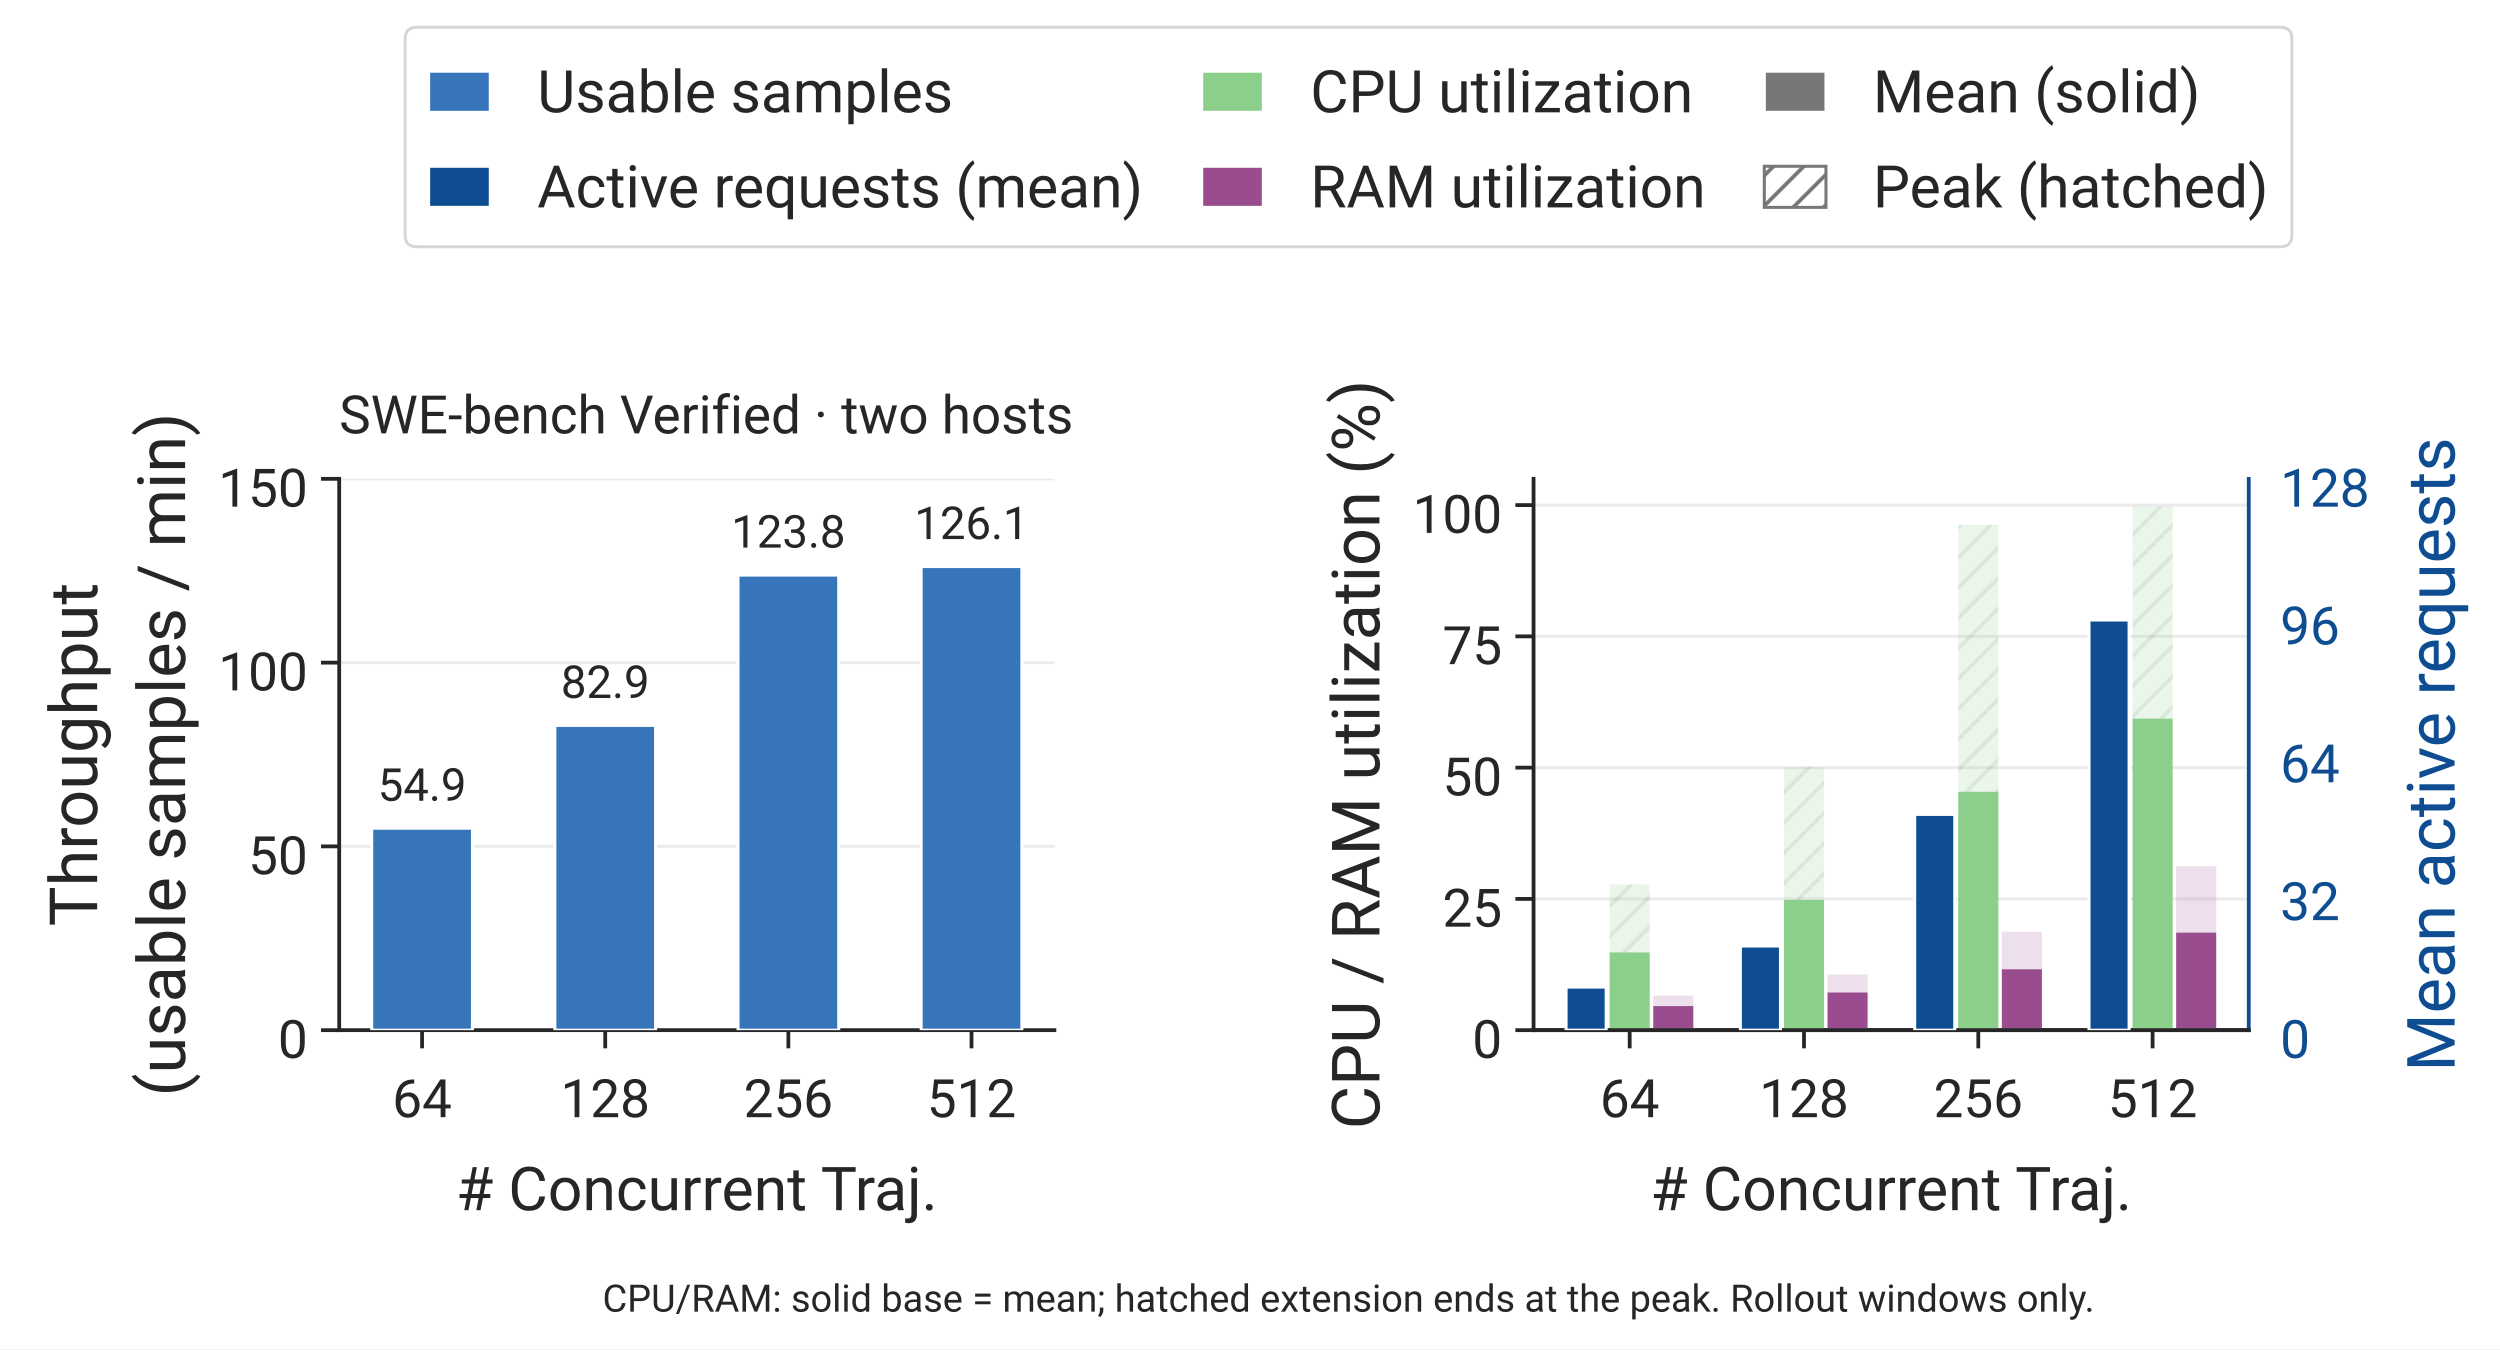
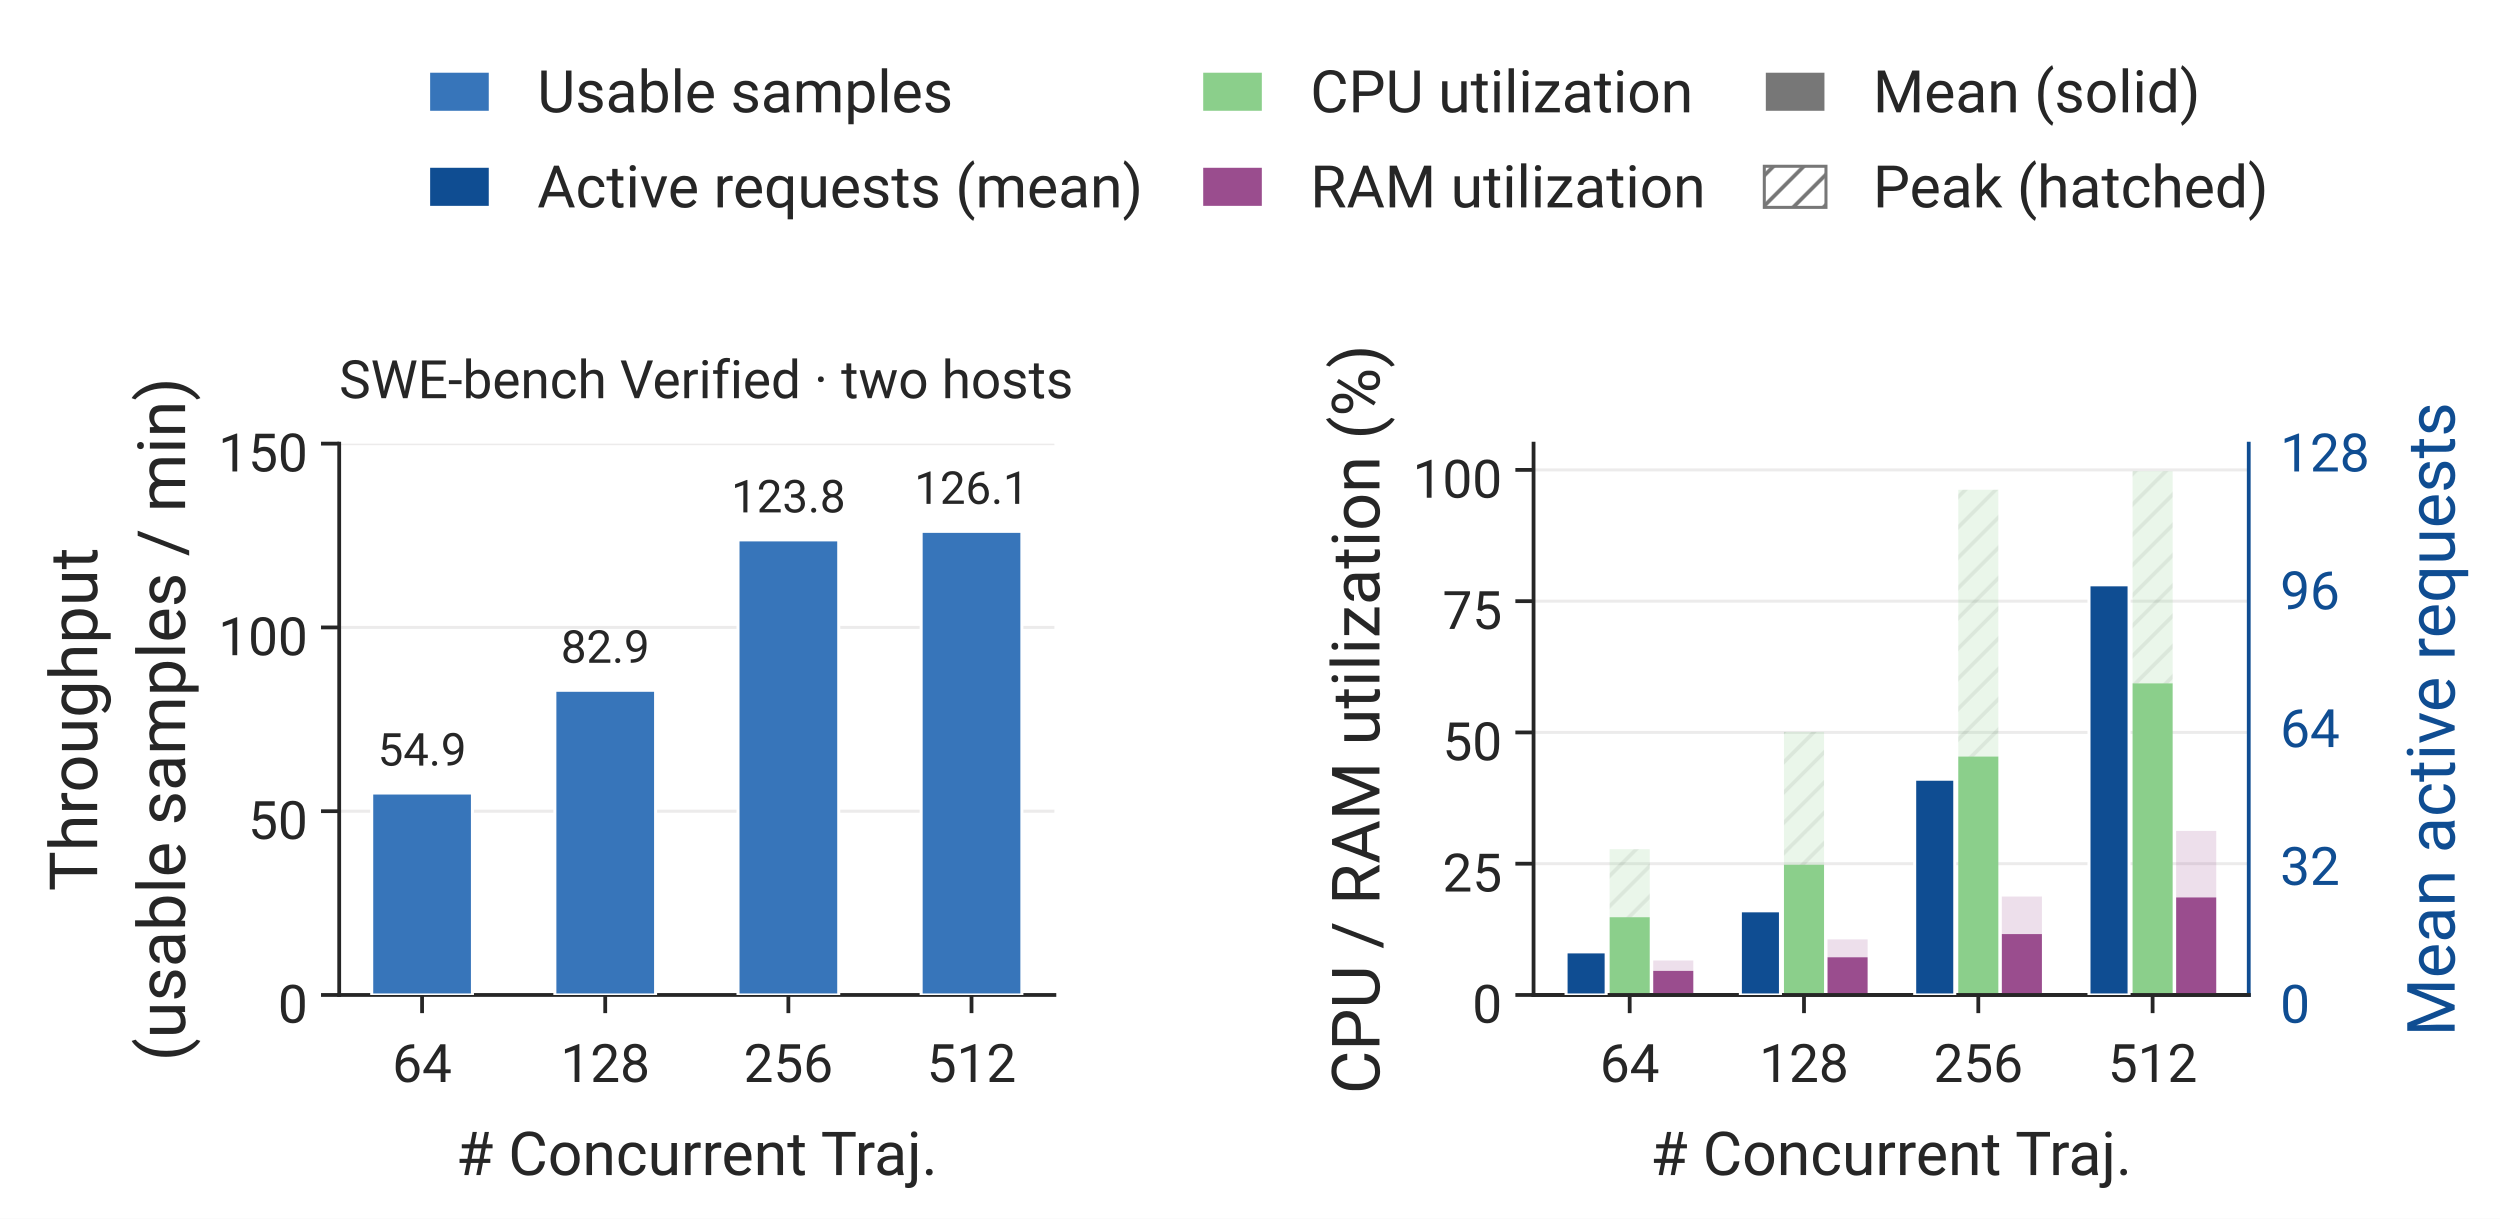
- <svg xmlns="http://www.w3.org/2000/svg" xmlns:xlink="http://www.w3.org/1999/xlink" width="659.846pt" height="356.112pt" viewBox="0 0 659.846 356.112" version="1.1">
+ <svg xmlns="http://www.w3.org/2000/svg" xmlns:xlink="http://www.w3.org/1999/xlink" width="659.846pt" height="321.675pt" viewBox="0 0 659.846 321.675" version="1.1">
  <defs>
    <style type="text/css">*{stroke-linejoin: round; stroke-linecap: butt}</style>
  </defs>
  <g id="figure_1">
    <g id="patch_1">
-       <path d="M 0 356.112  L 659.846 356.112  L 659.846 0  L 0 0  z " style="fill: #ffffff" />
+       <path d="M 0 321.675  L 659.846 321.675  L 659.846 0  L 0 0  z " style="fill: #ffffff" />
    </g>
    <g id="axes_1">
      <g id="patch_2">
-         <path d="M 89.529 271.898  L 278.293 271.898  L 278.293 126.386  L 89.529 126.386  z " style="fill: #ffffff" />
+         <path d="M 89.529 262.61  L 278.293 262.61  L 278.293 117.098  L 89.529 117.098  z " style="fill: #ffffff" />
      </g>
      <g id="matplotlib.axis_1">
        <g id="xtick_1">
          <g id="line2d_1">
            <defs>
-               <path id="mbd87e0dff6" d="M 0 0  L 0 4.8  " style="stroke: #262626" />
+               <path id="m75cd4b4759" d="M 0 0  L 0 4.8  " style="stroke: #262626" />
            </defs>
            <g>
-               <use xlink:href="#mbd87e0dff6" x="111.402" y="271.898" style="fill: #262626; stroke: #262626" />
+               <use xlink:href="#m75cd4b4759" x="111.402" y="262.61" style="fill: #262626; stroke: #262626" />
            </g>
          </g>
          <g id="text_1">
-             <text style="font-size: 14px; font-family: 'Roboto', 'DejaVu Sans'; text-anchor: middle; fill: #262626" x="111.402" y="294.868" transform="rotate(-0 111.4022 294.8679)">64</text>
+             <text style="font-size: 14px; font-family: 'Roboto', 'DejaVu Sans'; text-anchor: middle; fill: #262626" x="111.402" y="285.58" transform="rotate(-0 111.4022 285.5799)">64</text>
          </g>
        </g>
        <g id="xtick_2">
          <g id="line2d_2">
            <g>
-               <use xlink:href="#mbd87e0dff6" x="159.741" y="271.898" style="fill: #262626; stroke: #262626" />
+               <use xlink:href="#m75cd4b4759" x="159.741" y="262.61" style="fill: #262626; stroke: #262626" />
            </g>
          </g>
          <g id="text_2">
-             <text style="font-size: 14px; font-family: 'Roboto', 'DejaVu Sans'; text-anchor: middle; fill: #262626" x="159.741" y="294.868" transform="rotate(-0 159.7412 294.8679)">128</text>
+             <text style="font-size: 14px; font-family: 'Roboto', 'DejaVu Sans'; text-anchor: middle; fill: #262626" x="159.741" y="285.58" transform="rotate(-0 159.7412 285.5799)">128</text>
          </g>
        </g>
        <g id="xtick_3">
          <g id="line2d_3">
            <g>
-               <use xlink:href="#mbd87e0dff6" x="208.08" y="271.898" style="fill: #262626; stroke: #262626" />
+               <use xlink:href="#m75cd4b4759" x="208.08" y="262.61" style="fill: #262626; stroke: #262626" />
            </g>
          </g>
          <g id="text_3">
-             <text style="font-size: 14px; font-family: 'Roboto', 'DejaVu Sans'; text-anchor: middle; fill: #262626" x="208.08" y="294.868" transform="rotate(-0 208.0803 294.8679)">256</text>
+             <text style="font-size: 14px; font-family: 'Roboto', 'DejaVu Sans'; text-anchor: middle; fill: #262626" x="208.08" y="285.58" transform="rotate(-0 208.0803 285.5799)">256</text>
          </g>
        </g>
        <g id="xtick_4">
          <g id="line2d_4">
            <g>
-               <use xlink:href="#mbd87e0dff6" x="256.419" y="271.898" style="fill: #262626; stroke: #262626" />
+               <use xlink:href="#m75cd4b4759" x="256.419" y="262.61" style="fill: #262626; stroke: #262626" />
            </g>
          </g>
          <g id="text_4">
-             <text style="font-size: 14px; font-family: 'Roboto', 'DejaVu Sans'; text-anchor: middle; fill: #262626" x="256.419" y="294.868" transform="rotate(-0 256.4194 294.8679)">512</text>
+             <text style="font-size: 14px; font-family: 'Roboto', 'DejaVu Sans'; text-anchor: middle; fill: #262626" x="256.419" y="285.58" transform="rotate(-0 256.4194 285.5799)">512</text>
          </g>
        </g>
        <g id="text_5">
-           <text style="font-size: 16px; font-family: 'Roboto', 'DejaVu Sans'; text-anchor: middle; fill: #262626" x="183.911" y="319.427" transform="rotate(-0 183.9108 319.4275)"># Concurrent Traj.</text>
+           <text style="font-size: 16px; font-family: 'Roboto', 'DejaVu Sans'; text-anchor: middle; fill: #262626" x="183.911" y="310.139" transform="rotate(-0 183.9108 310.1395)"># Concurrent Traj.</text>
        </g>
      </g>
      <g id="matplotlib.axis_2">
        <g id="ytick_1">
          <g id="line2d_5">
-             <path d="M 89.529 271.898  L 278.293 271.898  " clip-path="url(#p543773dc01)" style="fill: none; stroke: #cfcece; stroke-opacity: 0.4; stroke-width: 0.8; stroke-linecap: round" />
+             <path d="M 89.529 262.61  L 278.293 262.61  " clip-path="url(#p9ea6c0f7a4)" style="fill: none; stroke: #cfcece; stroke-opacity: 0.4; stroke-width: 0.8; stroke-linecap: round" />
          </g>
          <g id="line2d_6">
            <defs>
-               <path id="mecfff3a196" d="M 0 0  L -4.8 0  " style="stroke: #262626" />
+               <path id="m1fce8aa517" d="M 0 0  L -4.8 0  " style="stroke: #262626" />
            </defs>
            <g>
-               <use xlink:href="#mecfff3a196" x="89.529" y="271.898" style="fill: #262626; stroke: #262626" />
+               <use xlink:href="#m1fce8aa517" x="89.529" y="262.61" style="fill: #262626; stroke: #262626" />
            </g>
          </g>
          <g id="text_6">
-             <text style="font-size: 14px; font-family: 'Roboto', 'DejaVu Sans'; text-anchor: end; fill: #262626" x="81.229" y="279.233" transform="rotate(-0 81.22875 279.233)">0</text>
+             <text style="font-size: 14px; font-family: 'Roboto', 'DejaVu Sans'; text-anchor: end; fill: #262626" x="81.229" y="269.945" transform="rotate(-0 81.22875 269.945)">0</text>
          </g>
        </g>
        <g id="ytick_2">
          <g id="line2d_7">
-             <path d="M 89.529 223.394  L 278.293 223.394  " clip-path="url(#p543773dc01)" style="fill: none; stroke: #cfcece; stroke-opacity: 0.4; stroke-width: 0.8; stroke-linecap: round" />
+             <path d="M 89.529 214.106  L 278.293 214.106  " clip-path="url(#p9ea6c0f7a4)" style="fill: none; stroke: #cfcece; stroke-opacity: 0.4; stroke-width: 0.8; stroke-linecap: round" />
          </g>
          <g id="line2d_8">
            <g>
-               <use xlink:href="#mecfff3a196" x="89.529" y="223.394" style="fill: #262626; stroke: #262626" />
+               <use xlink:href="#m1fce8aa517" x="89.529" y="214.106" style="fill: #262626; stroke: #262626" />
            </g>
          </g>
          <g id="text_7">
-             <text style="font-size: 14px; font-family: 'Roboto', 'DejaVu Sans'; text-anchor: end; fill: #262626" x="81.229" y="230.729" transform="rotate(-0 81.22875 230.729)">50</text>
+             <text style="font-size: 14px; font-family: 'Roboto', 'DejaVu Sans'; text-anchor: end; fill: #262626" x="81.229" y="221.441" transform="rotate(-0 81.22875 221.441)">50</text>
          </g>
        </g>
        <g id="ytick_3">
          <g id="line2d_9">
-             <path d="M 89.529 174.89  L 278.293 174.89  " clip-path="url(#p543773dc01)" style="fill: none; stroke: #cfcece; stroke-opacity: 0.4; stroke-width: 0.8; stroke-linecap: round" />
+             <path d="M 89.529 165.602  L 278.293 165.602  " clip-path="url(#p9ea6c0f7a4)" style="fill: none; stroke: #cfcece; stroke-opacity: 0.4; stroke-width: 0.8; stroke-linecap: round" />
          </g>
          <g id="line2d_10">
            <g>
-               <use xlink:href="#mecfff3a196" x="89.529" y="174.89" style="fill: #262626; stroke: #262626" />
+               <use xlink:href="#m1fce8aa517" x="89.529" y="165.602" style="fill: #262626; stroke: #262626" />
            </g>
          </g>
          <g id="text_8">
-             <text style="font-size: 14px; font-family: 'Roboto', 'DejaVu Sans'; text-anchor: end; fill: #262626" x="81.229" y="182.225" transform="rotate(-0 81.22875 182.225)">100</text>
+             <text style="font-size: 14px; font-family: 'Roboto', 'DejaVu Sans'; text-anchor: end; fill: #262626" x="81.229" y="172.937" transform="rotate(-0 81.22875 172.937)">100</text>
          </g>
        </g>
        <g id="ytick_4">
          <g id="line2d_11">
-             <path d="M 89.529 126.386  L 278.293 126.386  " clip-path="url(#p543773dc01)" style="fill: none; stroke: #cfcece; stroke-opacity: 0.4; stroke-width: 0.8; stroke-linecap: round" />
+             <path d="M 89.529 117.098  L 278.293 117.098  " clip-path="url(#p9ea6c0f7a4)" style="fill: none; stroke: #cfcece; stroke-opacity: 0.4; stroke-width: 0.8; stroke-linecap: round" />
          </g>
          <g id="line2d_12">
            <g>
-               <use xlink:href="#mecfff3a196" x="89.529" y="126.386" style="fill: #262626; stroke: #262626" />
+               <use xlink:href="#m1fce8aa517" x="89.529" y="117.098" style="fill: #262626; stroke: #262626" />
            </g>
          </g>
          <g id="text_9">
-             <text style="font-size: 14px; font-family: 'Roboto', 'DejaVu Sans'; text-anchor: end; fill: #262626" x="81.229" y="133.721" transform="rotate(-0 81.22875 133.721)">150</text>
+             <text style="font-size: 14px; font-family: 'Roboto', 'DejaVu Sans'; text-anchor: end; fill: #262626" x="81.229" y="124.433" transform="rotate(-0 81.22875 124.433)">150</text>
          </g>
        </g>
        <g id="text_10">
-           <text style="font-size: 17.6px; font-family: 'Roboto', 'DejaVu Sans'; fill: #262626" transform="translate(25.64219 244.4675) rotate(-90)">Throughput</text>
-           <text style="font-size: 17.6px; font-family: 'Roboto', 'DejaVu Sans'; fill: #262626" transform="translate(48.85391 289.3791) rotate(-90)">(usable samples / min)</text>
+           <text style="font-size: 17.6px; font-family: 'Roboto', 'DejaVu Sans'; fill: #262626" transform="translate(25.64219 235.1795) rotate(-90)">Throughput</text>
+           <text style="font-size: 17.6px; font-family: 'Roboto', 'DejaVu Sans'; fill: #262626" transform="translate(48.85391 280.0911) rotate(-90)">(usable samples / min)</text>
        </g>
      </g>
      <g id="patch_3">
-         <path d="M 89.529 271.898  L 89.529 126.386  " style="fill: none; stroke: #262626; stroke-linejoin: miter; stroke-linecap: square" />
+         <path d="M 89.529 262.61  L 89.529 117.098  " style="fill: none; stroke: #262626; stroke-linejoin: miter; stroke-linecap: square" />
      </g>
      <g id="patch_4">
-         <path d="M 89.529 271.898  L 278.293 271.898  " style="fill: none; stroke: #262626; stroke-linejoin: miter; stroke-linecap: square" />
+         <path d="M 89.529 262.61  L 278.293 262.61  " style="fill: none; stroke: #262626; stroke-linejoin: miter; stroke-linecap: square" />
      </g>
      <g id="patch_5">
-         <path d="M 98.109 271.898  L 124.695 271.898  L 124.695 218.605  L 98.109 218.605  z " clip-path="url(#p543773dc01)" style="fill: #3775ba; stroke: #ffffff; stroke-width: 0.8; stroke-linejoin: miter" />
+         <path d="M 98.109 262.61  L 124.695 262.61  L 124.695 209.317  L 98.109 209.317  z " clip-path="url(#p9ea6c0f7a4)" style="fill: #3775ba; stroke: #ffffff; stroke-width: 0.8; stroke-linejoin: miter" />
      </g>
      <g id="patch_6">
-         <path d="M 146.448 271.898  L 173.034 271.898  L 173.034 191.473  L 146.448 191.473  z " clip-path="url(#p543773dc01)" style="fill: #3775ba; stroke: #ffffff; stroke-width: 0.8; stroke-linejoin: miter" />
+         <path d="M 146.448 262.61  L 173.034 262.61  L 173.034 182.185  L 146.448 182.185  z " clip-path="url(#p9ea6c0f7a4)" style="fill: #3775ba; stroke: #ffffff; stroke-width: 0.8; stroke-linejoin: miter" />
      </g>
      <g id="patch_7">
-         <path d="M 194.787 271.898  L 221.374 271.898  L 221.374 151.788  L 194.787 151.788  z " clip-path="url(#p543773dc01)" style="fill: #3775ba; stroke: #ffffff; stroke-width: 0.8; stroke-linejoin: miter" />
+         <path d="M 194.787 262.61  L 221.374 262.61  L 221.374 142.5  L 194.787 142.5  z " clip-path="url(#p9ea6c0f7a4)" style="fill: #3775ba; stroke: #ffffff; stroke-width: 0.8; stroke-linejoin: miter" />
      </g>
      <g id="patch_8">
-         <path d="M 243.126 271.898  L 269.713 271.898  L 269.713 149.536  L 243.126 149.536  z " clip-path="url(#p543773dc01)" style="fill: #3775ba; stroke: #ffffff; stroke-width: 0.8; stroke-linejoin: miter" />
+         <path d="M 243.126 262.61  L 269.713 262.61  L 269.713 140.248  L 243.126 140.248  z " clip-path="url(#p9ea6c0f7a4)" style="fill: #3775ba; stroke: #ffffff; stroke-width: 0.8; stroke-linejoin: miter" />
      </g>
      <g id="text_11">
-         <text style="font-size: 12px; font-family: 'Roboto', 'DejaVu Sans'; text-anchor: middle; fill: #262626" x="111.402" y="211.353" transform="rotate(-0 111.4022 211.3532)">54.9</text>
+         <text style="font-size: 12px; font-family: 'Roboto', 'DejaVu Sans'; text-anchor: middle; fill: #262626" x="111.402" y="202.065" transform="rotate(-0 111.4022 202.0652)">54.9</text>
      </g>
      <g id="text_12">
-         <text style="font-size: 12px; font-family: 'Roboto', 'DejaVu Sans'; text-anchor: middle; fill: #262626" x="159.741" y="184.221" transform="rotate(-0 159.7412 184.2214)">82.9</text>
+         <text style="font-size: 12px; font-family: 'Roboto', 'DejaVu Sans'; text-anchor: middle; fill: #262626" x="159.741" y="174.933" transform="rotate(-0 159.7412 174.9334)">82.9</text>
      </g>
      <g id="text_13">
-         <text style="font-size: 12px; font-family: 'Roboto', 'DejaVu Sans'; text-anchor: middle; fill: #262626" x="208.08" y="144.536" transform="rotate(-0 208.0803 144.5363)">123.8</text>
+         <text style="font-size: 12px; font-family: 'Roboto', 'DejaVu Sans'; text-anchor: middle; fill: #262626" x="208.08" y="135.248" transform="rotate(-0 208.0803 135.2483)">123.8</text>
      </g>
      <g id="text_14">
-         <text style="font-size: 12px; font-family: 'Roboto', 'DejaVu Sans'; text-anchor: middle; fill: #262626" x="256.419" y="142.284" transform="rotate(-0 256.4194 142.2836)">126.1</text>
+         <text style="font-size: 12px; font-family: 'Roboto', 'DejaVu Sans'; text-anchor: middle; fill: #262626" x="256.419" y="132.996" transform="rotate(-0 256.4194 132.9956)">126.1</text>
      </g>
      <g id="text_15">
-         <text style="font-size: 14px; font-family: 'Roboto', 'DejaVu Sans'; text-anchor: start; fill: #262626" x="89.529" y="114.386" transform="rotate(-0 89.52875 114.386)">SWE-bench Verified · two hosts</text>
+         <text style="font-size: 14px; font-family: 'Roboto', 'DejaVu Sans'; text-anchor: start; fill: #262626" x="89.529" y="105.098" transform="rotate(-0 89.52875 105.098)">SWE-bench Verified · two hosts</text>
      </g>
    </g>
    <g id="axes_2">
      <g id="patch_9">
-         <path d="M 404.765 271.898  L 593.529 271.898  L 593.529 126.386  L 404.765 126.386  z " style="fill: #ffffff" />
+         <path d="M 404.765 262.61  L 593.529 262.61  L 593.529 117.098  L 404.765 117.098  z " style="fill: #ffffff" />
      </g>
      <g id="matplotlib.axis_3">
        <g id="xtick_5">
          <g id="line2d_13">
            <g>
-               <use xlink:href="#mbd87e0dff6" x="430.137" y="271.898" style="fill: #262626; stroke: #262626" />
+               <use xlink:href="#m75cd4b4759" x="430.137" y="262.61" style="fill: #262626; stroke: #262626" />
            </g>
          </g>
          <g id="text_16">
-             <text style="font-size: 14px; font-family: 'Roboto', 'DejaVu Sans'; text-anchor: middle; fill: #262626" x="430.137" y="294.868" transform="rotate(-0 430.1372 294.8679)">64</text>
+             <text style="font-size: 14px; font-family: 'Roboto', 'DejaVu Sans'; text-anchor: middle; fill: #262626" x="430.137" y="285.58" transform="rotate(-0 430.1372 285.5799)">64</text>
          </g>
        </g>
        <g id="xtick_6">
          <g id="line2d_14">
            <g>
-               <use xlink:href="#mbd87e0dff6" x="476.144" y="271.898" style="fill: #262626; stroke: #262626" />
+               <use xlink:href="#m75cd4b4759" x="476.144" y="262.61" style="fill: #262626; stroke: #262626" />
            </g>
          </g>
          <g id="text_17">
-             <text style="font-size: 14px; font-family: 'Roboto', 'DejaVu Sans'; text-anchor: middle; fill: #262626" x="476.144" y="294.868" transform="rotate(-0 476.1436 294.8679)">128</text>
+             <text style="font-size: 14px; font-family: 'Roboto', 'DejaVu Sans'; text-anchor: middle; fill: #262626" x="476.144" y="285.58" transform="rotate(-0 476.1436 285.5799)">128</text>
          </g>
        </g>
        <g id="xtick_7">
          <g id="line2d_15">
            <g>
-               <use xlink:href="#mbd87e0dff6" x="522.15" y="271.898" style="fill: #262626; stroke: #262626" />
+               <use xlink:href="#m75cd4b4759" x="522.15" y="262.61" style="fill: #262626; stroke: #262626" />
            </g>
          </g>
          <g id="text_18">
-             <text style="font-size: 14px; font-family: 'Roboto', 'DejaVu Sans'; text-anchor: middle; fill: #262626" x="522.15" y="294.868" transform="rotate(-0 522.1499 294.8679)">256</text>
+             <text style="font-size: 14px; font-family: 'Roboto', 'DejaVu Sans'; text-anchor: middle; fill: #262626" x="522.15" y="285.58" transform="rotate(-0 522.1499 285.5799)">256</text>
          </g>
        </g>
        <g id="xtick_8">
          <g id="line2d_16">
            <g>
-               <use xlink:href="#mbd87e0dff6" x="568.156" y="271.898" style="fill: #262626; stroke: #262626" />
+               <use xlink:href="#m75cd4b4759" x="568.156" y="262.61" style="fill: #262626; stroke: #262626" />
            </g>
          </g>
          <g id="text_19">
-             <text style="font-size: 14px; font-family: 'Roboto', 'DejaVu Sans'; text-anchor: middle; fill: #262626" x="568.156" y="294.868" transform="rotate(-0 568.1562 294.8679)">512</text>
+             <text style="font-size: 14px; font-family: 'Roboto', 'DejaVu Sans'; text-anchor: middle; fill: #262626" x="568.156" y="285.58" transform="rotate(-0 568.1562 285.5799)">512</text>
          </g>
        </g>
        <g id="text_20">
-           <text style="font-size: 16px; font-family: 'Roboto', 'DejaVu Sans'; text-anchor: middle; fill: #262626" x="499.147" y="319.427" transform="rotate(-0 499.1467 319.4275)"># Concurrent Traj.</text>
+           <text style="font-size: 16px; font-family: 'Roboto', 'DejaVu Sans'; text-anchor: middle; fill: #262626" x="499.147" y="310.139" transform="rotate(-0 499.1467 310.1395)"># Concurrent Traj.</text>
        </g>
      </g>
      <g id="matplotlib.axis_4">
        <g id="ytick_5">
          <g id="line2d_17">
-             <path d="M 404.765 271.898  L 593.529 271.898  " clip-path="url(#pfa2126d41a)" style="fill: none; stroke: #cfcece; stroke-opacity: 0.4; stroke-width: 0.8; stroke-linecap: round" />
+             <path d="M 404.765 262.61  L 593.529 262.61  " clip-path="url(#pf96ff425fa)" style="fill: none; stroke: #cfcece; stroke-opacity: 0.4; stroke-width: 0.8; stroke-linecap: round" />
          </g>
          <g id="line2d_18">
            <g>
-               <use xlink:href="#mecfff3a196" x="404.765" y="271.898" style="fill: #262626; stroke: #262626" />
+               <use xlink:href="#m1fce8aa517" x="404.765" y="262.61" style="fill: #262626; stroke: #262626" />
            </g>
          </g>
          <g id="text_21">
-             <text style="font-size: 14px; font-family: 'Roboto', 'DejaVu Sans'; text-anchor: end; fill: #262626" x="396.465" y="279.233" transform="rotate(-0 396.4647 279.233)">0</text>
+             <text style="font-size: 14px; font-family: 'Roboto', 'DejaVu Sans'; text-anchor: end; fill: #262626" x="396.465" y="269.945" transform="rotate(-0 396.4647 269.945)">0</text>
          </g>
        </g>
        <g id="ytick_6">
          <g id="line2d_19">
-             <path d="M 404.765 237.252  L 593.529 237.252  " clip-path="url(#pfa2126d41a)" style="fill: none; stroke: #cfcece; stroke-opacity: 0.4; stroke-width: 0.8; stroke-linecap: round" />
+             <path d="M 404.765 227.964  L 593.529 227.964  " clip-path="url(#pf96ff425fa)" style="fill: none; stroke: #cfcece; stroke-opacity: 0.4; stroke-width: 0.8; stroke-linecap: round" />
          </g>
          <g id="line2d_20">
            <g>
-               <use xlink:href="#mecfff3a196" x="404.765" y="237.252" style="fill: #262626; stroke: #262626" />
+               <use xlink:href="#m1fce8aa517" x="404.765" y="227.964" style="fill: #262626; stroke: #262626" />
            </g>
          </g>
          <g id="text_22">
-             <text style="font-size: 14px; font-family: 'Roboto', 'DejaVu Sans'; text-anchor: end; fill: #262626" x="396.465" y="244.587" transform="rotate(-0 396.4647 244.5872)">25</text>
+             <text style="font-size: 14px; font-family: 'Roboto', 'DejaVu Sans'; text-anchor: end; fill: #262626" x="396.465" y="235.299" transform="rotate(-0 396.4647 235.2992)">25</text>
          </g>
        </g>
        <g id="ytick_7">
          <g id="line2d_21">
-             <path d="M 404.765 202.607  L 593.529 202.607  " clip-path="url(#pfa2126d41a)" style="fill: none; stroke: #cfcece; stroke-opacity: 0.4; stroke-width: 0.8; stroke-linecap: round" />
+             <path d="M 404.765 193.319  L 593.529 193.319  " clip-path="url(#pf96ff425fa)" style="fill: none; stroke: #cfcece; stroke-opacity: 0.4; stroke-width: 0.8; stroke-linecap: round" />
          </g>
          <g id="line2d_22">
            <g>
-               <use xlink:href="#mecfff3a196" x="404.765" y="202.607" style="fill: #262626; stroke: #262626" />
+               <use xlink:href="#m1fce8aa517" x="404.765" y="193.319" style="fill: #262626; stroke: #262626" />
            </g>
          </g>
          <g id="text_23">
-             <text style="font-size: 14px; font-family: 'Roboto', 'DejaVu Sans'; text-anchor: end; fill: #262626" x="396.465" y="209.942" transform="rotate(-0 396.4647 209.9415)">50</text>
+             <text style="font-size: 14px; font-family: 'Roboto', 'DejaVu Sans'; text-anchor: end; fill: #262626" x="396.465" y="200.654" transform="rotate(-0 396.4647 200.6535)">50</text>
          </g>
        </g>
        <g id="ytick_8">
          <g id="line2d_23">
-             <path d="M 404.765 167.961  L 593.529 167.961  " clip-path="url(#pfa2126d41a)" style="fill: none; stroke: #cfcece; stroke-opacity: 0.4; stroke-width: 0.8; stroke-linecap: round" />
+             <path d="M 404.765 158.673  L 593.529 158.673  " clip-path="url(#pf96ff425fa)" style="fill: none; stroke: #cfcece; stroke-opacity: 0.4; stroke-width: 0.8; stroke-linecap: round" />
          </g>
          <g id="line2d_24">
            <g>
-               <use xlink:href="#mecfff3a196" x="404.765" y="167.961" style="fill: #262626; stroke: #262626" />
+               <use xlink:href="#m1fce8aa517" x="404.765" y="158.673" style="fill: #262626; stroke: #262626" />
            </g>
          </g>
          <g id="text_24">
-             <text style="font-size: 14px; font-family: 'Roboto', 'DejaVu Sans'; text-anchor: end; fill: #262626" x="396.465" y="175.296" transform="rotate(-0 396.4647 175.2958)">75</text>
+             <text style="font-size: 14px; font-family: 'Roboto', 'DejaVu Sans'; text-anchor: end; fill: #262626" x="396.465" y="166.008" transform="rotate(-0 396.4647 166.0078)">75</text>
          </g>
        </g>
        <g id="ytick_9">
          <g id="line2d_25">
-             <path d="M 404.765 133.315  L 593.529 133.315  " clip-path="url(#pfa2126d41a)" style="fill: none; stroke: #cfcece; stroke-opacity: 0.4; stroke-width: 0.8; stroke-linecap: round" />
+             <path d="M 404.765 124.027  L 593.529 124.027  " clip-path="url(#pf96ff425fa)" style="fill: none; stroke: #cfcece; stroke-opacity: 0.4; stroke-width: 0.8; stroke-linecap: round" />
          </g>
          <g id="line2d_26">
            <g>
-               <use xlink:href="#mecfff3a196" x="404.765" y="133.315" style="fill: #262626; stroke: #262626" />
+               <use xlink:href="#m1fce8aa517" x="404.765" y="124.027" style="fill: #262626; stroke: #262626" />
            </g>
          </g>
          <g id="text_25">
-             <text style="font-size: 14px; font-family: 'Roboto', 'DejaVu Sans'; text-anchor: end; fill: #262626" x="396.465" y="140.65" transform="rotate(-0 396.4647 140.6501)">100</text>
+             <text style="font-size: 14px; font-family: 'Roboto', 'DejaVu Sans'; text-anchor: end; fill: #262626" x="396.465" y="131.362" transform="rotate(-0 396.4647 131.3621)">100</text>
          </g>
        </g>
        <g id="text_26">
-           <text style="font-size: 17.6px; font-family: 'Roboto', 'DejaVu Sans'; text-anchor: middle; fill: #262626" x="364.09" y="199.142" transform="rotate(-90 364.0899 199.142)">CPU / RAM utilization (%)</text>
+           <text style="font-size: 17.6px; font-family: 'Roboto', 'DejaVu Sans'; text-anchor: middle; fill: #262626" x="364.09" y="189.854" transform="rotate(-90 364.0899 189.854)">CPU / RAM utilization (%)</text>
        </g>
      </g>
      <g id="patch_10">
-         <path d="M 404.765 271.898  L 404.765 126.386  " style="fill: none; stroke: #262626; stroke-linejoin: miter; stroke-linecap: square" />
+         <path d="M 404.765 262.61  L 404.765 117.098  " style="fill: none; stroke: #262626; stroke-linejoin: miter; stroke-linecap: square" />
      </g>
      <g id="patch_11">
-         <path d="M 404.765 271.898  L 593.529 271.898  " style="fill: none; stroke: #262626; stroke-linejoin: miter; stroke-linecap: square" />
+         <path d="M 404.765 262.61  L 593.529 262.61  " style="fill: none; stroke: #262626; stroke-linejoin: miter; stroke-linecap: square" />
      </g>
      <g id="patch_12">
-         <path d="M 424.846 271.898  L 435.428 271.898  L 435.428 251.377  L 424.846 251.377  z " clip-path="url(#pfa2126d41a)" style="fill: #8bcf8b" />
+         <path d="M 424.846 262.61  L 435.428 262.61  L 435.428 242.089  L 424.846 242.089  z " clip-path="url(#pf96ff425fa)" style="fill: #8bcf8b" />
      </g>
      <g id="patch_13">
-         <path d="M 470.853 271.898  L 481.434 271.898  L 481.434 237.531  L 470.853 237.531  z " clip-path="url(#pfa2126d41a)" style="fill: #8bcf8b" />
+         <path d="M 470.853 262.61  L 481.434 262.61  L 481.434 228.243  L 470.853 228.243  z " clip-path="url(#pf96ff425fa)" style="fill: #8bcf8b" />
      </g>
      <g id="patch_14">
-         <path d="M 516.859 271.898  L 527.441 271.898  L 527.441 208.961  L 516.859 208.961  z " clip-path="url(#pfa2126d41a)" style="fill: #8bcf8b" />
+         <path d="M 516.859 262.61  L 527.441 262.61  L 527.441 199.673  L 516.859 199.673  z " clip-path="url(#pf96ff425fa)" style="fill: #8bcf8b" />
      </g>
      <g id="patch_15">
-         <path d="M 562.866 271.898  L 573.447 271.898  L 573.447 189.64  L 562.866 189.64  z " clip-path="url(#pfa2126d41a)" style="fill: #8bcf8b" />
+         <path d="M 562.866 262.61  L 573.447 262.61  L 573.447 180.352  L 562.866 180.352  z " clip-path="url(#pf96ff425fa)" style="fill: #8bcf8b" />
      </g>
      <g id="patch_16">
-         <path d="M 424.846 251.377  L 435.428 251.377  L 435.428 233.433  L 424.846 233.433  z " clip-path="url(#pfa2126d41a)" style="fill: url(#h1859cbd509); fill-opacity: 0.18" />
+         <path d="M 424.846 242.089  L 435.428 242.089  L 435.428 224.145  L 424.846 224.145  z " clip-path="url(#pf96ff425fa)" style="fill: url(#h319e1cb6c1); fill-opacity: 0.18" />
      </g>
      <g id="patch_17">
-         <path d="M 470.853 237.531  L 481.434 237.531  L 481.434 202.475  L 470.853 202.475  z " clip-path="url(#pfa2126d41a)" style="fill: url(#h1859cbd509); fill-opacity: 0.18" />
+         <path d="M 470.853 228.243  L 481.434 228.243  L 481.434 193.187  L 470.853 193.187  z " clip-path="url(#pf96ff425fa)" style="fill: url(#h319e1cb6c1); fill-opacity: 0.18" />
      </g>
      <g id="patch_18">
-         <path d="M 516.859 208.961  L 527.441 208.961  L 527.441 138.553  L 516.859 138.553  z " clip-path="url(#pfa2126d41a)" style="fill: url(#h1859cbd509); fill-opacity: 0.18" />
+         <path d="M 516.859 199.673  L 527.441 199.673  L 527.441 129.265  L 516.859 129.265  z " clip-path="url(#pf96ff425fa)" style="fill: url(#h319e1cb6c1); fill-opacity: 0.18" />
      </g>
      <g id="patch_19">
-         <path d="M 562.866 189.64  L 573.447 189.64  L 573.447 133.656  L 562.866 133.656  z " clip-path="url(#pfa2126d41a)" style="fill: url(#h1859cbd509); fill-opacity: 0.18" />
+         <path d="M 562.866 180.352  L 573.447 180.352  L 573.447 124.368  L 562.866 124.368  z " clip-path="url(#pf96ff425fa)" style="fill: url(#h319e1cb6c1); fill-opacity: 0.18" />
      </g>
      <g id="patch_20">
-         <path d="M 436.348 271.898  L 446.93 271.898  L 446.93 265.538  L 436.348 265.538  z " clip-path="url(#pfa2126d41a)" style="fill: #9a4d8e" />
+         <path d="M 436.348 262.61  L 446.93 262.61  L 446.93 256.25  L 436.348 256.25  z " clip-path="url(#pf96ff425fa)" style="fill: #9a4d8e" />
      </g>
      <g id="patch_21">
-         <path d="M 482.354 271.898  L 492.936 271.898  L 492.936 261.954  L 482.354 261.954  z " clip-path="url(#pfa2126d41a)" style="fill: #9a4d8e" />
+         <path d="M 482.354 262.61  L 492.936 262.61  L 492.936 252.666  L 482.354 252.666  z " clip-path="url(#pf96ff425fa)" style="fill: #9a4d8e" />
      </g>
      <g id="patch_22">
-         <path d="M 528.361 271.898  L 538.942 271.898  L 538.942 255.826  L 528.361 255.826  z " clip-path="url(#pfa2126d41a)" style="fill: #9a4d8e" />
+         <path d="M 528.361 262.61  L 538.942 262.61  L 538.942 246.538  L 528.361 246.538  z " clip-path="url(#pf96ff425fa)" style="fill: #9a4d8e" />
      </g>
      <g id="patch_23">
-         <path d="M 574.367 271.898  L 584.949 271.898  L 584.949 246.141  L 574.367 246.141  z " clip-path="url(#pfa2126d41a)" style="fill: #9a4d8e" />
+         <path d="M 574.367 262.61  L 584.949 262.61  L 584.949 236.853  L 574.367 236.853  z " clip-path="url(#pf96ff425fa)" style="fill: #9a4d8e" />
      </g>
      <g id="patch_24">
-         <path d="M 436.348 265.538  L 446.93 265.538  L 446.93 262.799  L 436.348 262.799  z " clip-path="url(#pfa2126d41a)" style="fill: url(#h730cf24ae9); fill-opacity: 0.18" />
+         <path d="M 436.348 256.25  L 446.93 256.25  L 446.93 253.511  L 436.348 253.511  z " clip-path="url(#pf96ff425fa)" style="fill: url(#h0b22beaa7b); fill-opacity: 0.18" />
      </g>
      <g id="patch_25">
-         <path d="M 482.354 261.954  L 492.936 261.954  L 492.936 257.222  L 482.354 257.222  z " clip-path="url(#pfa2126d41a)" style="fill: url(#h730cf24ae9); fill-opacity: 0.18" />
+         <path d="M 482.354 252.666  L 492.936 252.666  L 492.936 247.934  L 482.354 247.934  z " clip-path="url(#pf96ff425fa)" style="fill: url(#h0b22beaa7b); fill-opacity: 0.18" />
      </g>
      <g id="patch_26">
-         <path d="M 528.361 255.826  L 538.942 255.826  L 538.942 245.913  L 528.361 245.913  z " clip-path="url(#pfa2126d41a)" style="fill: url(#h730cf24ae9); fill-opacity: 0.18" />
+         <path d="M 528.361 246.538  L 538.942 246.538  L 538.942 236.625  L 528.361 236.625  z " clip-path="url(#pf96ff425fa)" style="fill: url(#h0b22beaa7b); fill-opacity: 0.18" />
      </g>
      <g id="patch_27">
-         <path d="M 574.367 246.141  L 584.949 246.141  L 584.949 228.592  L 574.367 228.592  z " clip-path="url(#pfa2126d41a)" style="fill: url(#h730cf24ae9); fill-opacity: 0.18" />
+         <path d="M 574.367 236.853  L 584.949 236.853  L 584.949 219.304  L 574.367 219.304  z " clip-path="url(#pf96ff425fa)" style="fill: url(#h0b22beaa7b); fill-opacity: 0.18" />
      </g>
    </g>
    <g id="axes_3">
      <g id="matplotlib.axis_5">
        <g id="ytick_10">
          <g id="text_27">
-             <text style="font-size: 14px; font-family: 'Roboto', 'DejaVu Sans'; text-anchor: start; fill: #0f4d92" x="601.829" y="279.233" transform="rotate(-0 601.8288 279.233)">0</text>
+             <text style="font-size: 14px; font-family: 'Roboto', 'DejaVu Sans'; text-anchor: start; fill: #0f4d92" x="601.829" y="269.945" transform="rotate(-0 601.8288 269.945)">0</text>
          </g>
        </g>
        <g id="ytick_11">
          <g id="text_28">
-             <text style="font-size: 14px; font-family: 'Roboto', 'DejaVu Sans'; text-anchor: start; fill: #0f4d92" x="601.829" y="242.855" transform="rotate(-0 601.8288 242.855)">32</text>
+             <text style="font-size: 14px; font-family: 'Roboto', 'DejaVu Sans'; text-anchor: start; fill: #0f4d92" x="601.829" y="233.567" transform="rotate(-0 601.8288 233.567)">32</text>
          </g>
        </g>
        <g id="ytick_12">
          <g id="text_29">
-             <text style="font-size: 14px; font-family: 'Roboto', 'DejaVu Sans'; text-anchor: start; fill: #0f4d92" x="601.829" y="206.477" transform="rotate(-0 601.8288 206.477)">64</text>
+             <text style="font-size: 14px; font-family: 'Roboto', 'DejaVu Sans'; text-anchor: start; fill: #0f4d92" x="601.829" y="197.189" transform="rotate(-0 601.8288 197.189)">64</text>
          </g>
        </g>
        <g id="ytick_13">
          <g id="text_30">
-             <text style="font-size: 14px; font-family: 'Roboto', 'DejaVu Sans'; text-anchor: start; fill: #0f4d92" x="601.829" y="170.099" transform="rotate(-0 601.8288 170.099)">96</text>
+             <text style="font-size: 14px; font-family: 'Roboto', 'DejaVu Sans'; text-anchor: start; fill: #0f4d92" x="601.829" y="160.811" transform="rotate(-0 601.8288 160.811)">96</text>
          </g>
        </g>
        <g id="ytick_14">
          <g id="text_31">
-             <text style="font-size: 14px; font-family: 'Roboto', 'DejaVu Sans'; text-anchor: start; fill: #0f4d92" x="601.829" y="133.721" transform="rotate(-0 601.8288 133.721)">128</text>
+             <text style="font-size: 14px; font-family: 'Roboto', 'DejaVu Sans'; text-anchor: start; fill: #0f4d92" x="601.829" y="124.433" transform="rotate(-0 601.8288 124.433)">128</text>
          </g>
        </g>
        <g id="text_32">
-           <text style="font-size: 17.6px; font-family: 'Roboto', 'DejaVu Sans'; text-anchor: middle; fill: #0f4d92" x="647.876" y="199.142" transform="rotate(-90 647.8763 199.142)">Mean active requests</text>
+           <text style="font-size: 17.6px; font-family: 'Roboto', 'DejaVu Sans'; text-anchor: middle; fill: #0f4d92" x="647.876" y="189.854" transform="rotate(-90 647.8763 189.854)">Mean active requests</text>
        </g>
      </g>
      <g id="patch_28">
-         <path d="M 593.529 271.898  L 593.529 126.386  " style="fill: none; stroke: #0f4d92; stroke-linejoin: miter; stroke-linecap: square" />
+         <path d="M 593.529 262.61  L 593.529 117.098  " style="fill: none; stroke: #0f4d92; stroke-linejoin: miter; stroke-linecap: square" />
      </g>
      <g id="patch_29">
-         <path d="M 404.765 271.898  L 593.529 271.898  " style="fill: none; stroke: #262626; stroke-linejoin: miter; stroke-linecap: square" />
+         <path d="M 404.765 262.61  L 593.529 262.61  " style="fill: none; stroke: #262626; stroke-linejoin: miter; stroke-linecap: square" />
      </g>
      <g id="patch_30">
-         <path d="M 413.345 271.898  L 423.926 271.898  L 423.926 260.535  L 413.345 260.535  z " clip-path="url(#pfa2126d41a)" style="fill: #0f4d92; stroke: #ffffff; stroke-width: 0.8; stroke-linejoin: miter" />
+         <path d="M 413.345 262.61  L 423.926 262.61  L 423.926 251.247  L 413.345 251.247  z " clip-path="url(#pf96ff425fa)" style="fill: #0f4d92; stroke: #ffffff; stroke-width: 0.8; stroke-linejoin: miter" />
      </g>
      <g id="patch_31">
-         <path d="M 459.351 271.898  L 469.933 271.898  L 469.933 249.684  L 459.351 249.684  z " clip-path="url(#pfa2126d41a)" style="fill: #0f4d92; stroke: #ffffff; stroke-width: 0.8; stroke-linejoin: miter" />
+         <path d="M 459.351 262.61  L 469.933 262.61  L 469.933 240.396  L 459.351 240.396  z " clip-path="url(#pf96ff425fa)" style="fill: #0f4d92; stroke: #ffffff; stroke-width: 0.8; stroke-linejoin: miter" />
      </g>
      <g id="patch_32">
-         <path d="M 505.358 271.898  L 515.939 271.898  L 515.939 214.954  L 505.358 214.954  z " clip-path="url(#pfa2126d41a)" style="fill: #0f4d92; stroke: #ffffff; stroke-width: 0.8; stroke-linejoin: miter" />
+         <path d="M 505.358 262.61  L 515.939 262.61  L 515.939 205.666  L 505.358 205.666  z " clip-path="url(#pf96ff425fa)" style="fill: #0f4d92; stroke: #ffffff; stroke-width: 0.8; stroke-linejoin: miter" />
      </g>
      <g id="patch_33">
-         <path d="M 551.364 271.898  L 561.945 271.898  L 561.945 163.64  L 551.364 163.64  z " clip-path="url(#pfa2126d41a)" style="fill: #0f4d92; stroke: #ffffff; stroke-width: 0.8; stroke-linejoin: miter" />
-       </g>
-     </g>
-     <g id="text_33">
-       <text style="font-size: 10px; font-family: 'Roboto', 'DejaVu Sans'; text-anchor: middle; fill: #262626" x="355.929" y="346.202" transform="rotate(-0 355.9287 346.202)">CPU/RAM: solid base = mean; hatched extension ends at the peak. Rollout windows only.</text>
+         <path d="M 551.364 262.61  L 561.945 262.61  L 561.945 154.352  L 551.364 154.352  z " clip-path="url(#pf96ff425fa)" style="fill: #0f4d92; stroke: #ffffff; stroke-width: 0.8; stroke-linejoin: miter" />
+       </g>
    </g>
    <g id="legend_1">
      <g id="patch_34">
-         <path d="M 110.03 65.134  L 601.828 65.134  Q 604.928 65.134 604.928 62.034  L 604.928 10.3  Q 604.928 7.2 601.828 7.2  L 110.03 7.2  Q 106.93 7.2 106.93 10.3  L 106.93 62.034  Q 106.93 65.134 110.03 65.134  z " style="fill: #ffffff; opacity: 0.8; stroke: #cccccc; stroke-width: 0.8; stroke-linejoin: miter" />
+         <path d="M 113.13 29.642  L 129.405 29.642  L 129.405 18.792  L 113.13 18.792  z " style="fill: #3775ba; stroke: #ffffff; stroke-width: 0.8; stroke-linejoin: miter" />
+       </g>
+       <g id="text_33">
+         <text style="font-size: 15.5px; font-family: 'Roboto', 'DejaVu Sans'; text-anchor: start; fill: #262626" x="141.805" y="29.642" transform="rotate(-0 141.8047 29.6417)">Usable samples</text>
      </g>
      <g id="patch_35">
-         <path d="M 113.13 29.642  L 129.405 29.642  L 129.405 18.792  L 113.13 18.792  z " style="fill: #3775ba; stroke: #ffffff; stroke-width: 0.8; stroke-linejoin: miter" />
+         <path d="M 113.13 54.734  L 129.405 54.734  L 129.405 43.884  L 113.13 43.884  z " style="fill: #0f4d92; stroke: #ffffff; stroke-width: 0.8; stroke-linejoin: miter" />
      </g>
      <g id="text_34">
-         <text style="font-size: 15.5px; font-family: 'Roboto', 'DejaVu Sans'; text-anchor: start; fill: #262626" x="141.805" y="29.642" transform="rotate(-0 141.8047 29.6417)">Usable samples</text>
+         <text style="font-size: 15.5px; font-family: 'Roboto', 'DejaVu Sans'; text-anchor: start; fill: #262626" x="141.805" y="54.734" transform="rotate(-0 141.8047 54.73384)">Active requests (mean)</text>
      </g>
      <g id="patch_36">
-         <path d="M 113.13 54.734  L 129.405 54.734  L 129.405 43.884  L 113.13 43.884  z " style="fill: #0f4d92; stroke: #ffffff; stroke-width: 0.8; stroke-linejoin: miter" />
+         <path d="M 317.17 29.642  L 333.445 29.642  L 333.445 18.792  L 317.17 18.792  z " style="fill: #8bcf8b; stroke: #ffffff; stroke-width: 0.8; stroke-linejoin: miter" />
      </g>
      <g id="text_35">
-         <text style="font-size: 15.5px; font-family: 'Roboto', 'DejaVu Sans'; text-anchor: start; fill: #262626" x="141.805" y="54.734" transform="rotate(-0 141.8047 54.73384)">Active requests (mean)</text>
+         <text style="font-size: 15.5px; font-family: 'Roboto', 'DejaVu Sans'; text-anchor: start; fill: #262626" x="345.845" y="29.642" transform="rotate(-0 345.8453 29.6417)">CPU utilization</text>
      </g>
      <g id="patch_37">
-         <path d="M 317.17 29.642  L 333.445 29.642  L 333.445 18.792  L 317.17 18.792  z " style="fill: #8bcf8b; stroke: #ffffff; stroke-width: 0.8; stroke-linejoin: miter" />
+         <path d="M 317.17 54.734  L 333.445 54.734  L 333.445 43.884  L 317.17 43.884  z " style="fill: #9a4d8e; stroke: #ffffff; stroke-width: 0.8; stroke-linejoin: miter" />
      </g>
      <g id="text_36">
-         <text style="font-size: 15.5px; font-family: 'Roboto', 'DejaVu Sans'; text-anchor: start; fill: #262626" x="345.845" y="29.642" transform="rotate(-0 345.8453 29.6417)">CPU utilization</text>
+         <text style="font-size: 15.5px; font-family: 'Roboto', 'DejaVu Sans'; text-anchor: start; fill: #262626" x="345.845" y="54.734" transform="rotate(-0 345.8453 54.73384)">RAM utilization</text>
      </g>
      <g id="patch_38">
-         <path d="M 317.17 54.734  L 333.445 54.734  L 333.445 43.884  L 317.17 43.884  z " style="fill: #9a4d8e; stroke: #ffffff; stroke-width: 0.8; stroke-linejoin: miter" />
+         <path d="M 465.668 29.642  L 481.943 29.642  L 481.943 18.792  L 465.668 18.792  z " style="fill: #777777; stroke: #ffffff; stroke-width: 0.8; stroke-linejoin: miter" />
      </g>
      <g id="text_37">
-         <text style="font-size: 15.5px; font-family: 'Roboto', 'DejaVu Sans'; text-anchor: start; fill: #262626" x="345.845" y="54.734" transform="rotate(-0 345.8453 54.73384)">RAM utilization</text>
+         <text style="font-size: 15.5px; font-family: 'Roboto', 'DejaVu Sans'; text-anchor: start; fill: #262626" x="494.343" y="29.642" transform="rotate(-0 494.3425 29.6417)">Mean (solid)</text>
      </g>
      <g id="patch_39">
-         <path d="M 465.668 29.642  L 481.943 29.642  L 481.943 18.792  L 465.668 18.792  z " style="fill: #777777; stroke: #ffffff; stroke-width: 0.8; stroke-linejoin: miter" />
+         <path d="M 465.668 54.734  L 481.943 54.734  L 481.943 43.884  L 465.668 43.884  z " style="fill: url(#hcd22bbfcbd); stroke: #777777; stroke-width: 0.8; stroke-linejoin: miter" />
      </g>
      <g id="text_38">
-         <text style="font-size: 15.5px; font-family: 'Roboto', 'DejaVu Sans'; text-anchor: start; fill: #262626" x="494.343" y="29.642" transform="rotate(-0 494.3425 29.6417)">Mean (solid)</text>
-       </g>
-       <g id="patch_40">
-         <path d="M 465.668 54.734  L 481.943 54.734  L 481.943 43.884  L 465.668 43.884  z " style="fill: url(#he71a6ff84d); stroke: #777777; stroke-width: 0.8; stroke-linejoin: miter" />
-       </g>
-       <g id="text_39">
        <text style="font-size: 15.5px; font-family: 'Roboto', 'DejaVu Sans'; text-anchor: start; fill: #262626" x="494.343" y="54.734" transform="rotate(-0 494.3425 54.73384)">Peak (hatched)</text>
      </g>
    </g>
  </g>
  <defs>
-     <clipPath id="p543773dc01">
-       <rect x="89.529" y="126.386" width="188.764" height="145.512" />
+     <clipPath id="p9ea6c0f7a4">
+       <rect x="89.529" y="117.098" width="188.764" height="145.512" />
    </clipPath>
-     <clipPath id="pfa2126d41a">
-       <rect x="404.765" y="126.386" width="188.764" height="145.512" />
+     <clipPath id="pf96ff425fa">
+       <rect x="404.765" y="117.098" width="188.764" height="145.512" />
    </clipPath>
  </defs>
  <defs>
-     <pattern id="h1859cbd509" patternUnits="userSpaceOnUse" x="0" y="0" width="72" height="72">
+     <pattern id="h319e1cb6c1" patternUnits="userSpaceOnUse" x="0" y="0" width="72" height="72">
      <rect x="0" y="0" width="73" height="73" fill="#8bcf8b" />
      <path d="M -36 36  L 36 -36  M -32 40  L 40 -32  M -28 44  L 44 -28  M -24 48  L 48 -24  M -20 52  L 52 -20  M -16 56  L 56 -16  M -12 60  L 60 -12  M -8 64  L 64 -8  M -4 68  L 68 -4  M 0 72  L 72 0  M 4 76  L 76 4  M 8 80  L 80 8  M 12 84  L 84 12  M 16 88  L 88 16  M 20 92  L 92 20  M 24 96  L 96 24  M 28 100  L 100 28  M 32 104  L 104 32  M 36 108  L 108 36  " style="fill: #397a39; stroke: #397a39; stroke-width: 1.0; stroke-linecap: butt; stroke-linejoin: miter" />
    </pattern>
-     <pattern id="h730cf24ae9" patternUnits="userSpaceOnUse" x="0" y="0" width="72" height="72">
+     <pattern id="h0b22beaa7b" patternUnits="userSpaceOnUse" x="0" y="0" width="72" height="72">
      <rect x="0" y="0" width="73" height="73" fill="#9a4d8e" />
      <path d="M -36 36  L 36 -36  M -32 40  L 40 -32  M -28 44  L 44 -28  M -24 48  L 48 -24  M -20 52  L 52 -20  M -16 56  L 56 -16  M -12 60  L 60 -12  M -8 64  L 64 -8  M -4 68  L 68 -4  M 0 72  L 72 0  M 4 76  L 76 4  M 8 80  L 80 8  M 12 84  L 84 12  M 16 88  L 88 16  M 20 92  L 92 20  M 24 96  L 96 24  M 28 100  L 100 28  M 32 104  L 104 32  M 36 108  L 108 36  " style="fill: #9a4d8e; stroke: #9a4d8e; stroke-width: 1.0; stroke-linecap: butt; stroke-linejoin: miter" />
    </pattern>
-     <pattern id="he71a6ff84d" patternUnits="userSpaceOnUse" x="0" y="0" width="72" height="72">
+     <pattern id="hcd22bbfcbd" patternUnits="userSpaceOnUse" x="0" y="0" width="72" height="72">
      <rect x="0" y="0" width="73" height="73" fill="#ffffff" />
      <path d="M -36 36  L 36 -36  M -32 40  L 40 -32  M -28 44  L 44 -28  M -24 48  L 48 -24  M -20 52  L 52 -20  M -16 56  L 56 -16  M -12 60  L 60 -12  M -8 64  L 64 -8  M -4 68  L 68 -4  M 0 72  L 72 0  M 4 76  L 76 4  M 8 80  L 80 8  M 12 84  L 84 12  M 16 88  L 88 16  M 20 92  L 92 20  M 24 96  L 96 24  M 28 100  L 100 28  M 32 104  L 104 32  M 36 108  L 108 36  " style="fill: #777777; stroke: #777777; stroke-width: 1.0; stroke-linecap: butt; stroke-linejoin: miter" />
    </pattern>
  </defs>
</svg>
